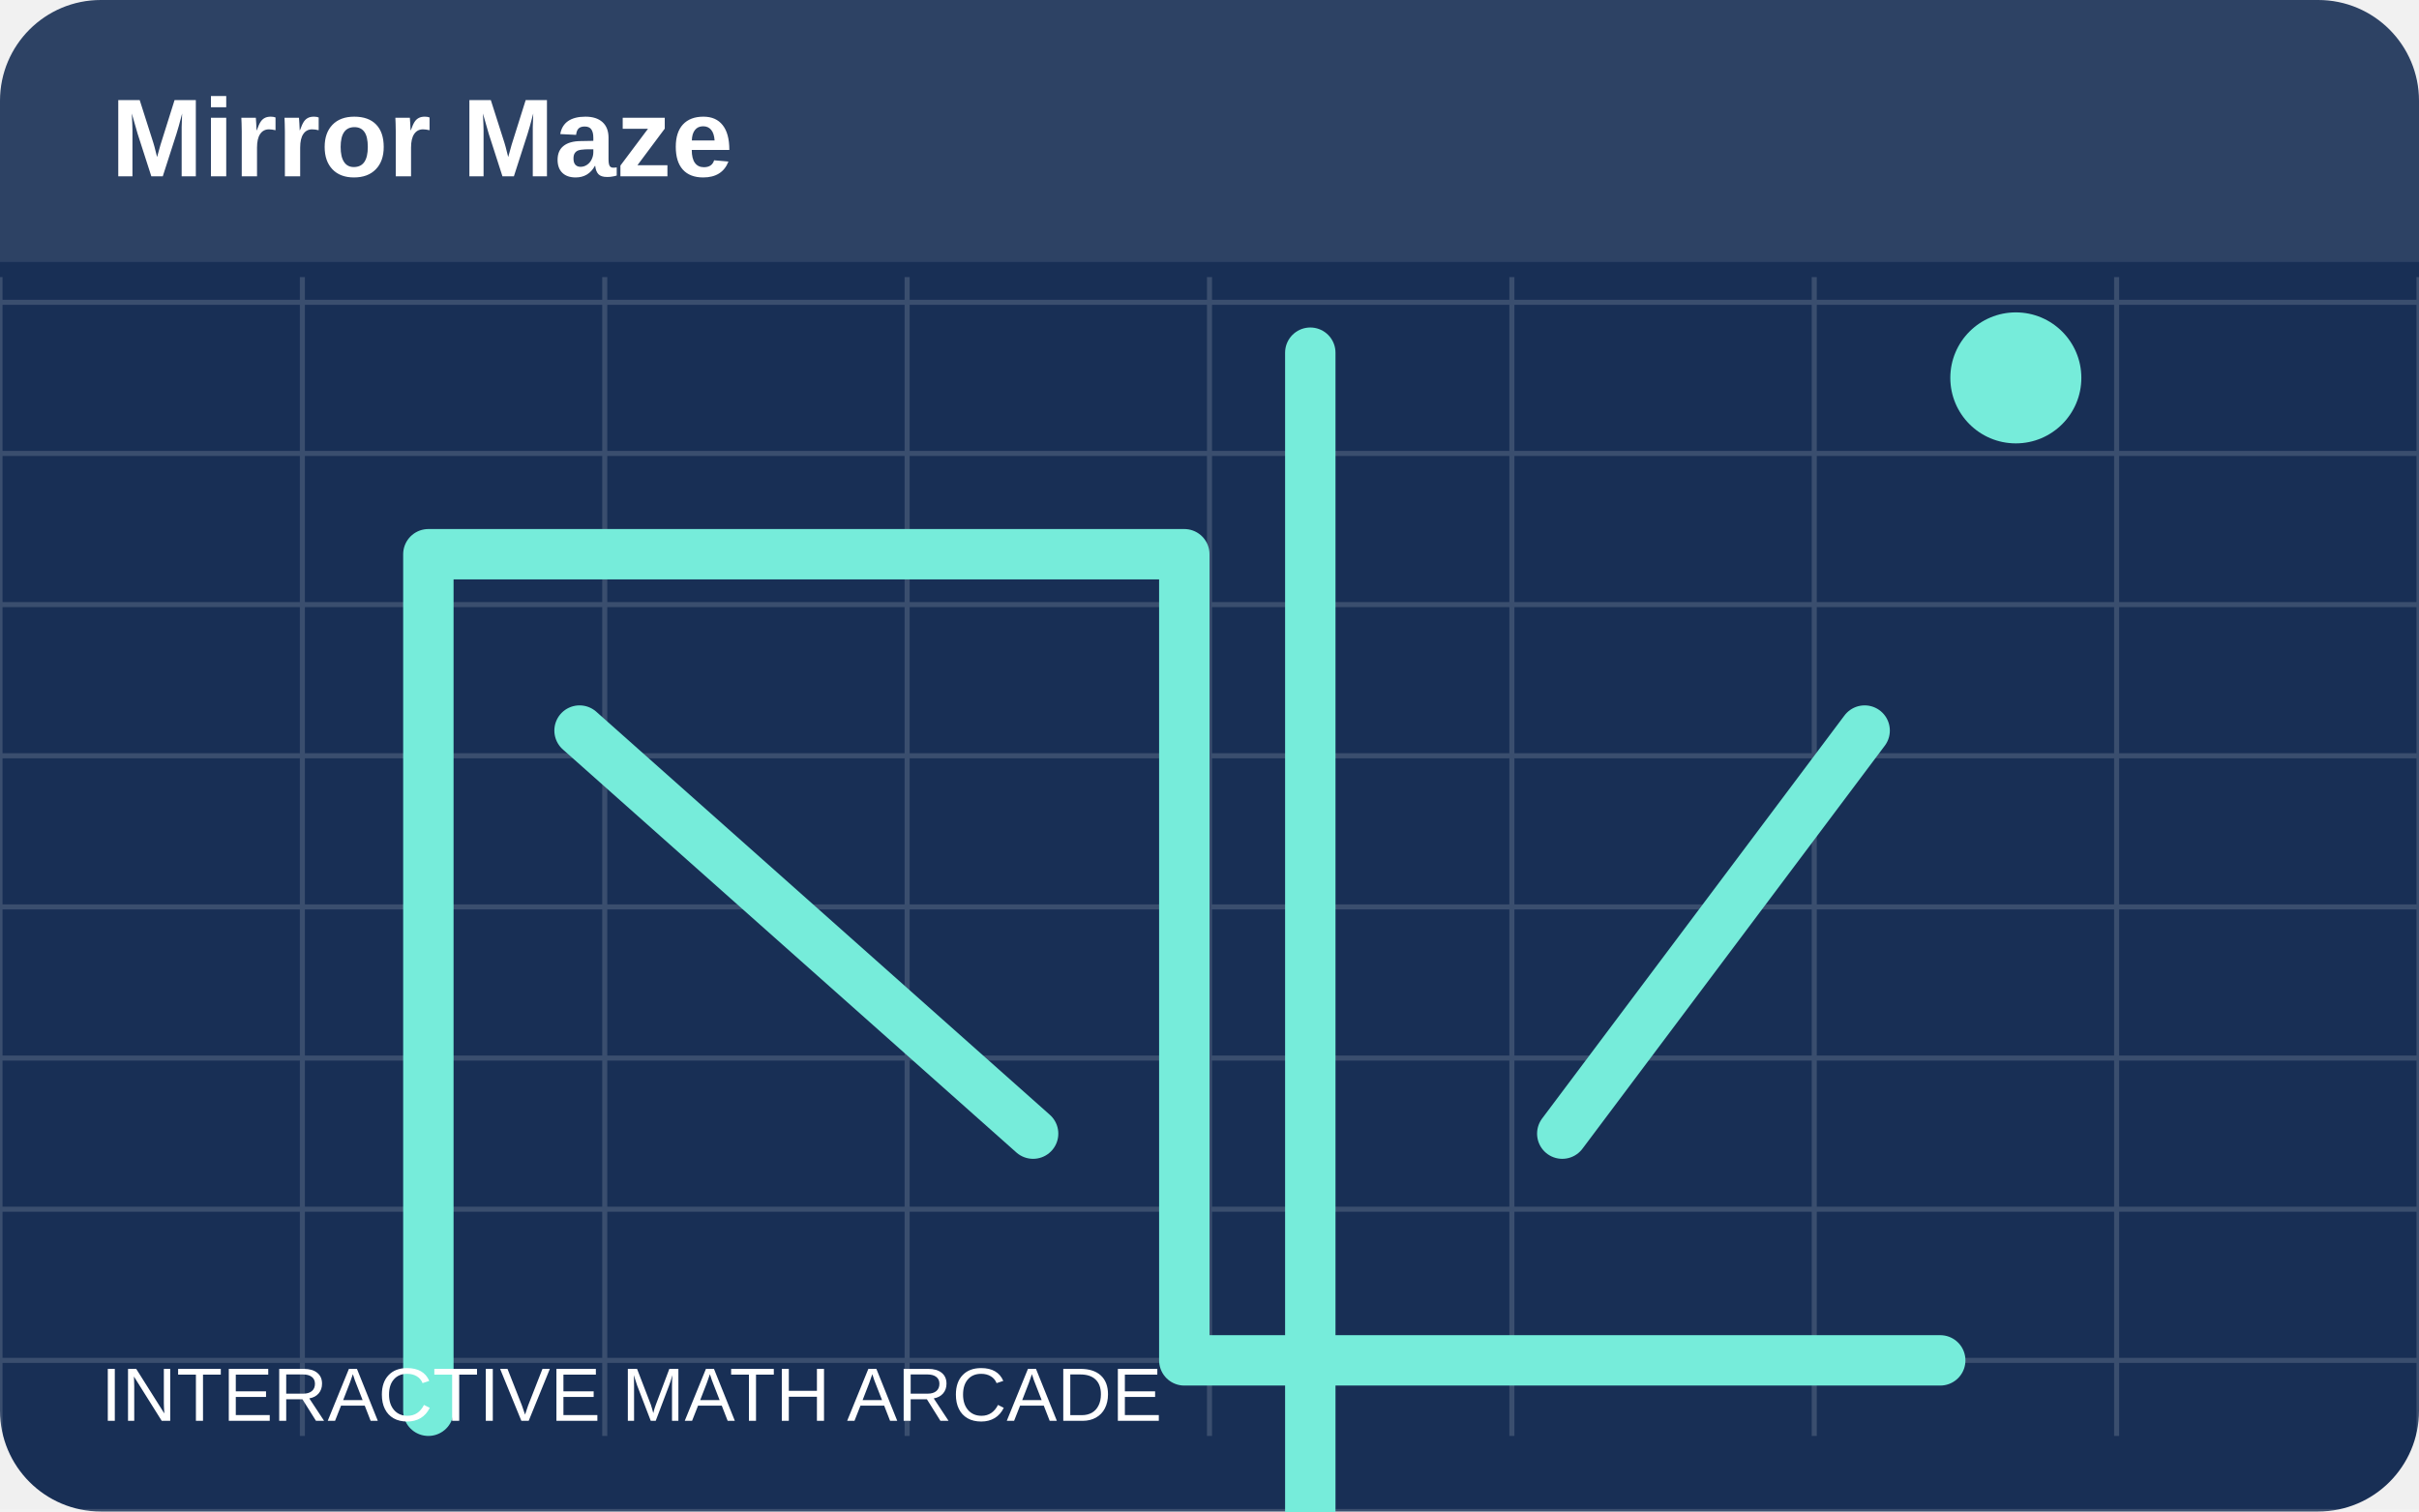
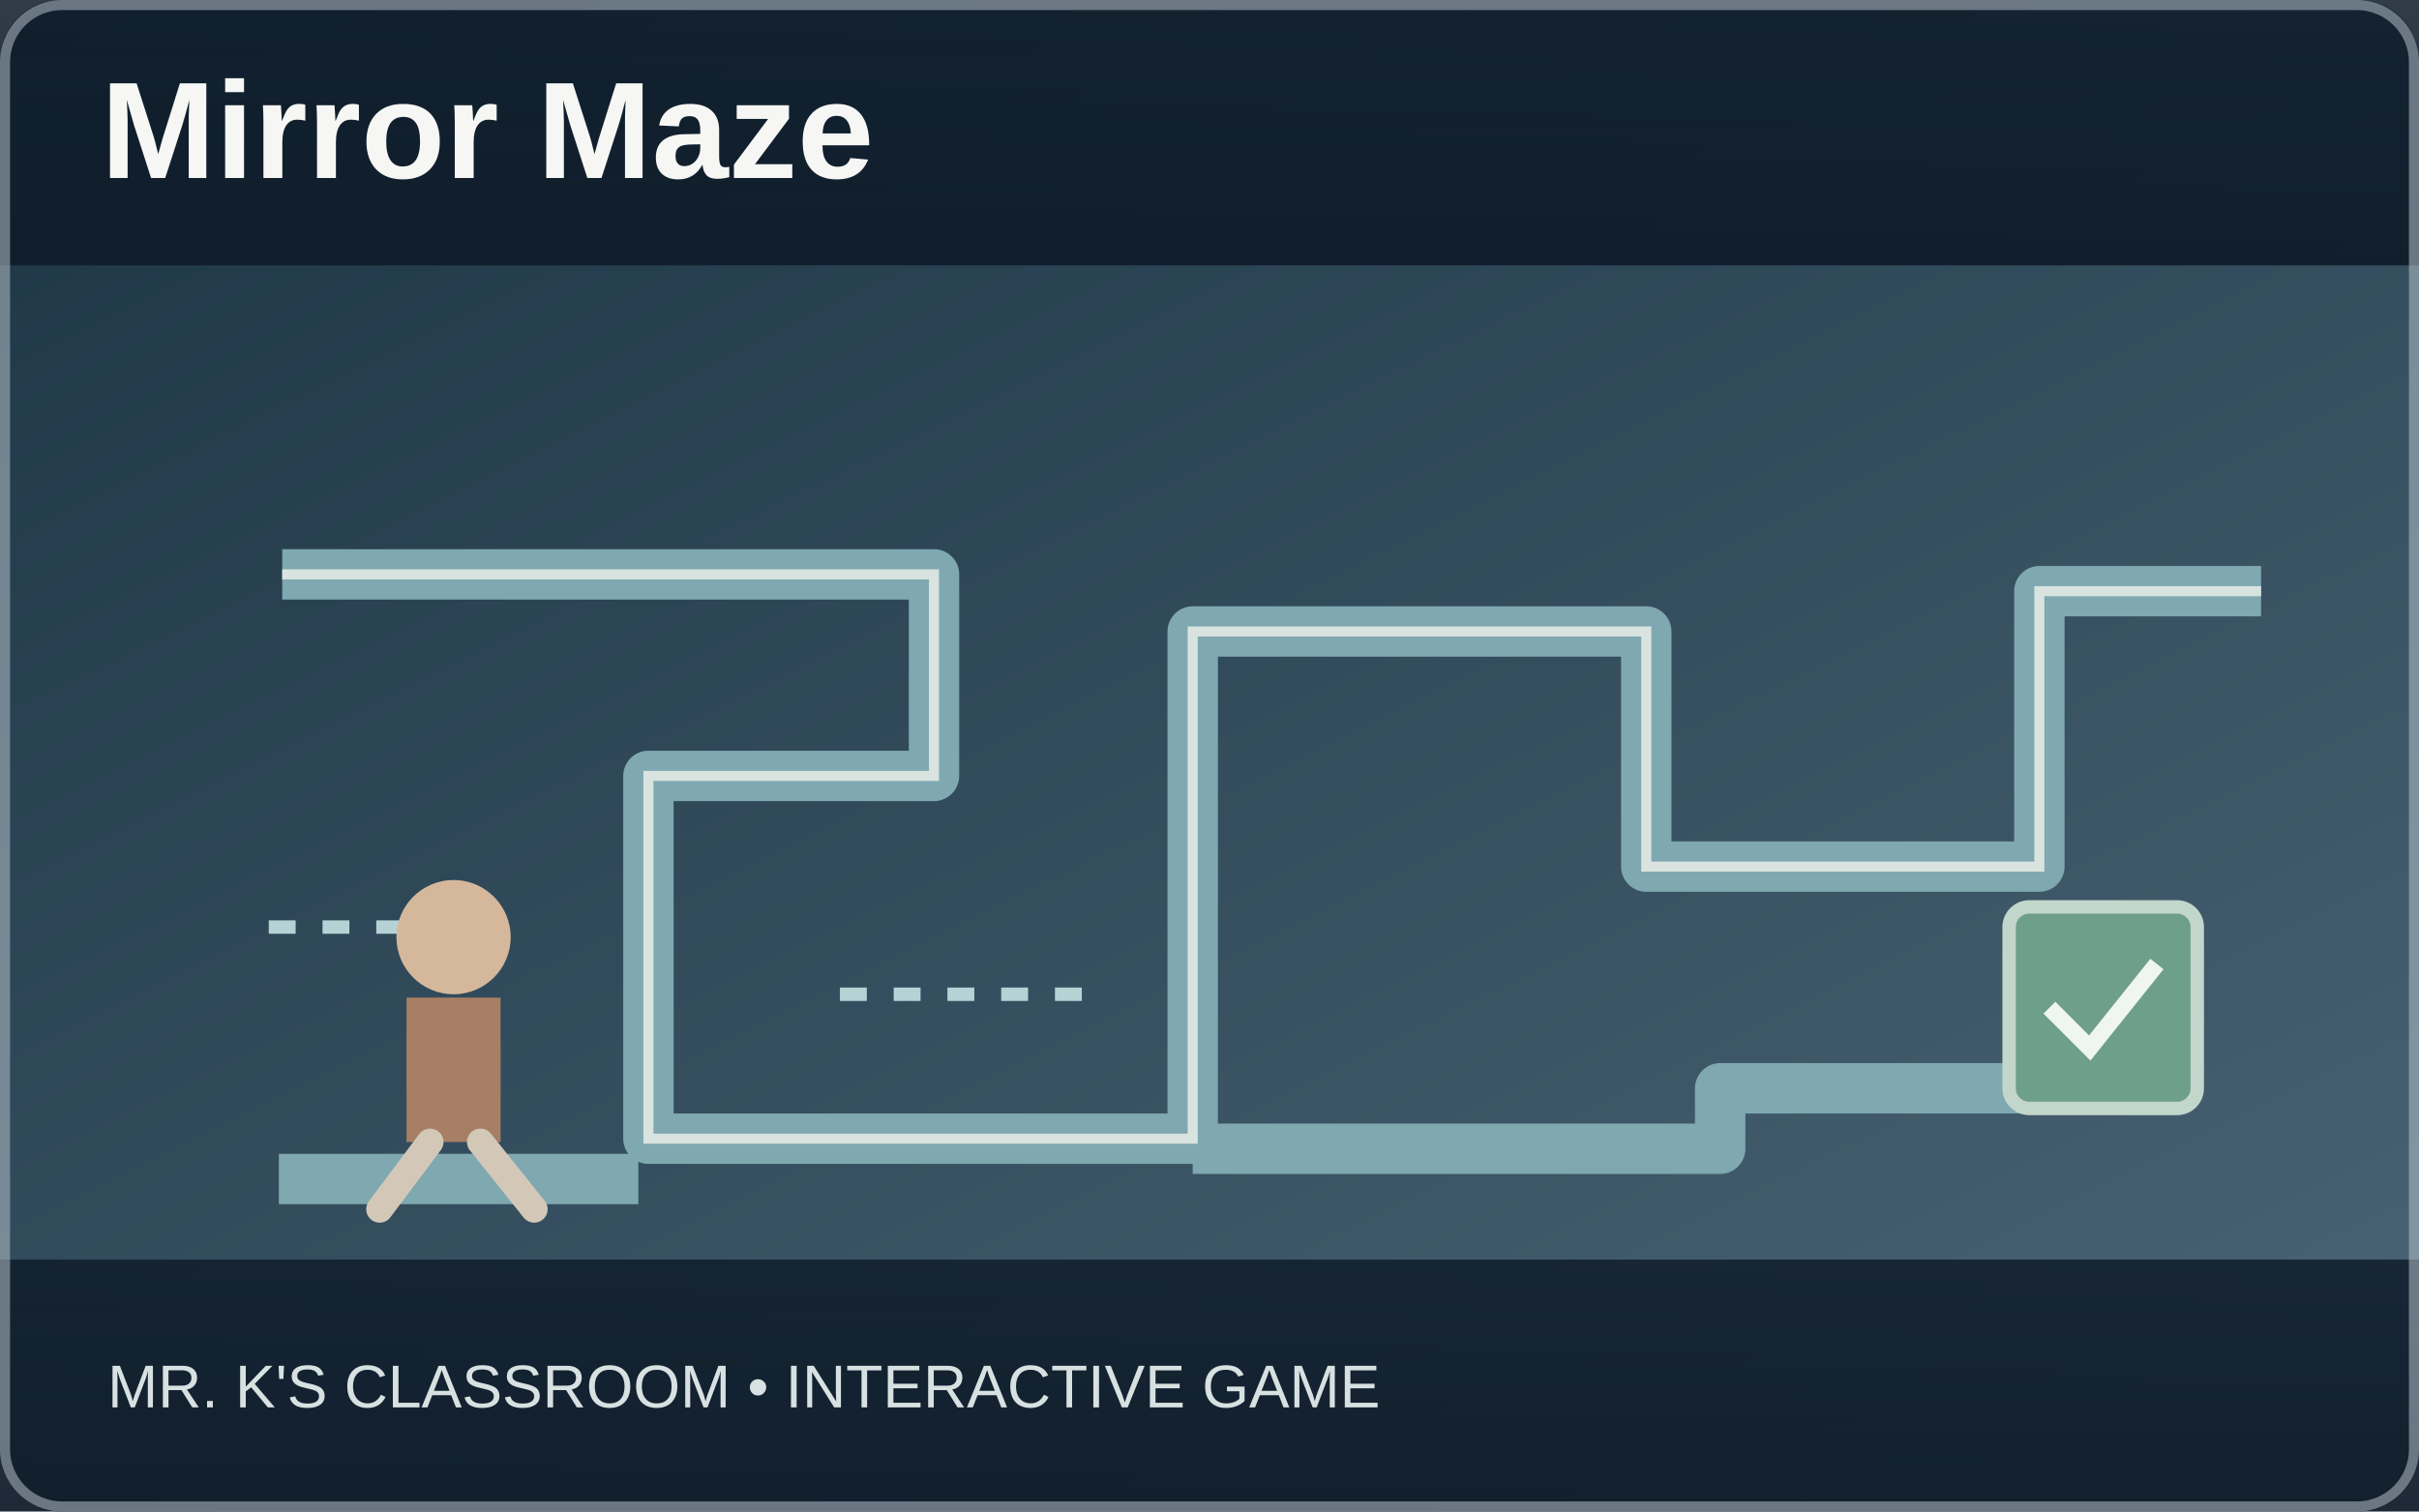
- <svg xmlns="http://www.w3.org/2000/svg" viewBox="0 0 480 300" role="img" aria-label="Mirror Maze game thumbnail">
-   <rect width="480" height="300" rx="20" fill="#182f55" />
-   <g opacity=".15" stroke="#fff" stroke-width="1">
-     <path d="M0 55 V285 M0 60 H480" />
-     <path d="M60 55 V285 M0 90 H480" />
-     <path d="M120 55 V285 M0 120 H480" />
-     <path d="M180 55 V285 M0 150 H480" />
-     <path d="M240 55 V285 M0 180 H480" />
-     <path d="M300 55 V285 M0 210 H480" />
-     <path d="M360 55 V285 M0 240 H480" />
-     <path d="M420 55 V285 M0 270 H480" />
-     <path d="M480 55 V285 M0 300 H480" />
+ <svg xmlns="http://www.w3.org/2000/svg" viewBox="0 0 720 450" role="img" aria-label="Mirror Maze">
+   <defs>
+     <linearGradient id="bg" x1="0" y1="0" x2=".8" y2="1">
+       <stop stop-color="#1c3444" />
+       <stop offset="1" stop-color="#476172" />
+     </linearGradient>
+     <linearGradient id="shade" x1="0" y1="0" x2="0" y2="1">
+       <stop stop-color="#0f1c2a" stop-opacity=".85" />
+       <stop offset="1" stop-color="#0f1c2a" stop-opacity=".94" />
+     </linearGradient>
+   </defs>
+   <rect width="720" height="450" rx="18" fill="url(#bg)" />
+   <g transform="translate(0 66)">
+     <path d="M84 105H278V165H193V273H355V122H490V192H607V110H673M83 285H190M355 276H512V258H643" fill="none" stroke="#7fa8b0" stroke-width="15" stroke-linejoin="round" />
+     <path d="M84 105H278V165H193V273H355V122H490V192H607V110H673" fill="none" stroke="#d9e3df" stroke-width="3" />
+     <path d="M80 210l70 0M250 230l75 0" stroke="#b6d2d5" stroke-width="4" stroke-dasharray="8 8" />
+     <g transform="translate(135 235)">
+       <circle cy="-22" r="17" fill="#d5b89c" />
+       <path d="M-14-4h28v43h-28z" fill="#a77f65" />
+       <path d="M-7 39l-15 20M8 39l16 20" stroke="#d3c8b7" stroke-width="8" stroke-linecap="round" />
+     </g>
+     <rect x="598" y="204" width="56" height="60" rx="6" fill="#6e9e8c" stroke="#c2d6cb" stroke-width="4" />
+     <path d="M610 234l12 12l20-25" fill="none" stroke="#eff6ef" stroke-width="5" />
  </g>
-   <rect width="480" height="52" fill="#ffffff" opacity=".09" />
-   <text x="22" y="35" font-family="Arial,sans-serif" font-size="22" font-weight="bold" fill="#fff">Mirror Maze</text>
-   <g fill="none" stroke="#76ecda" stroke-width="10" stroke-linecap="round" stroke-linejoin="round">
-     <path d="M85 110 L235 110 L235 270 L385 270 M85 110 L85 280" />
-     <path d="M260 70 L260 300 M115 145 L205 225 M310 225 L370 145" />
-   </g>
-   <circle cx="400" cy="75" r="13" fill="#76ecda" />
-   <text x="20" y="282" font-family="Arial,sans-serif" font-size="15" fill="#fff">INTERACTIVE MATH ARCADE</text>
+   <rect width="720" height="79" fill="url(#shade)" />
+   <rect y="375" width="720" height="75" fill="url(#shade)" />
+   <text x="30" y="53" font-family="Arial,Helvetica,sans-serif" font-size="41" fill="#f6f7f4" font-weight="bold">Mirror Maze</text>
+   <text x="32" y="419" font-family="Arial,Helvetica,sans-serif" font-size="18" fill="#d7e1e1">MR. K'S CLASSROOM  •  INTERACTIVE GAME</text>
+   <rect x="1.5" y="1.5" width="717" height="447" rx="17" stroke="#b2c0c8" stroke-width="3" fill="none" opacity=".55" />
</svg>
